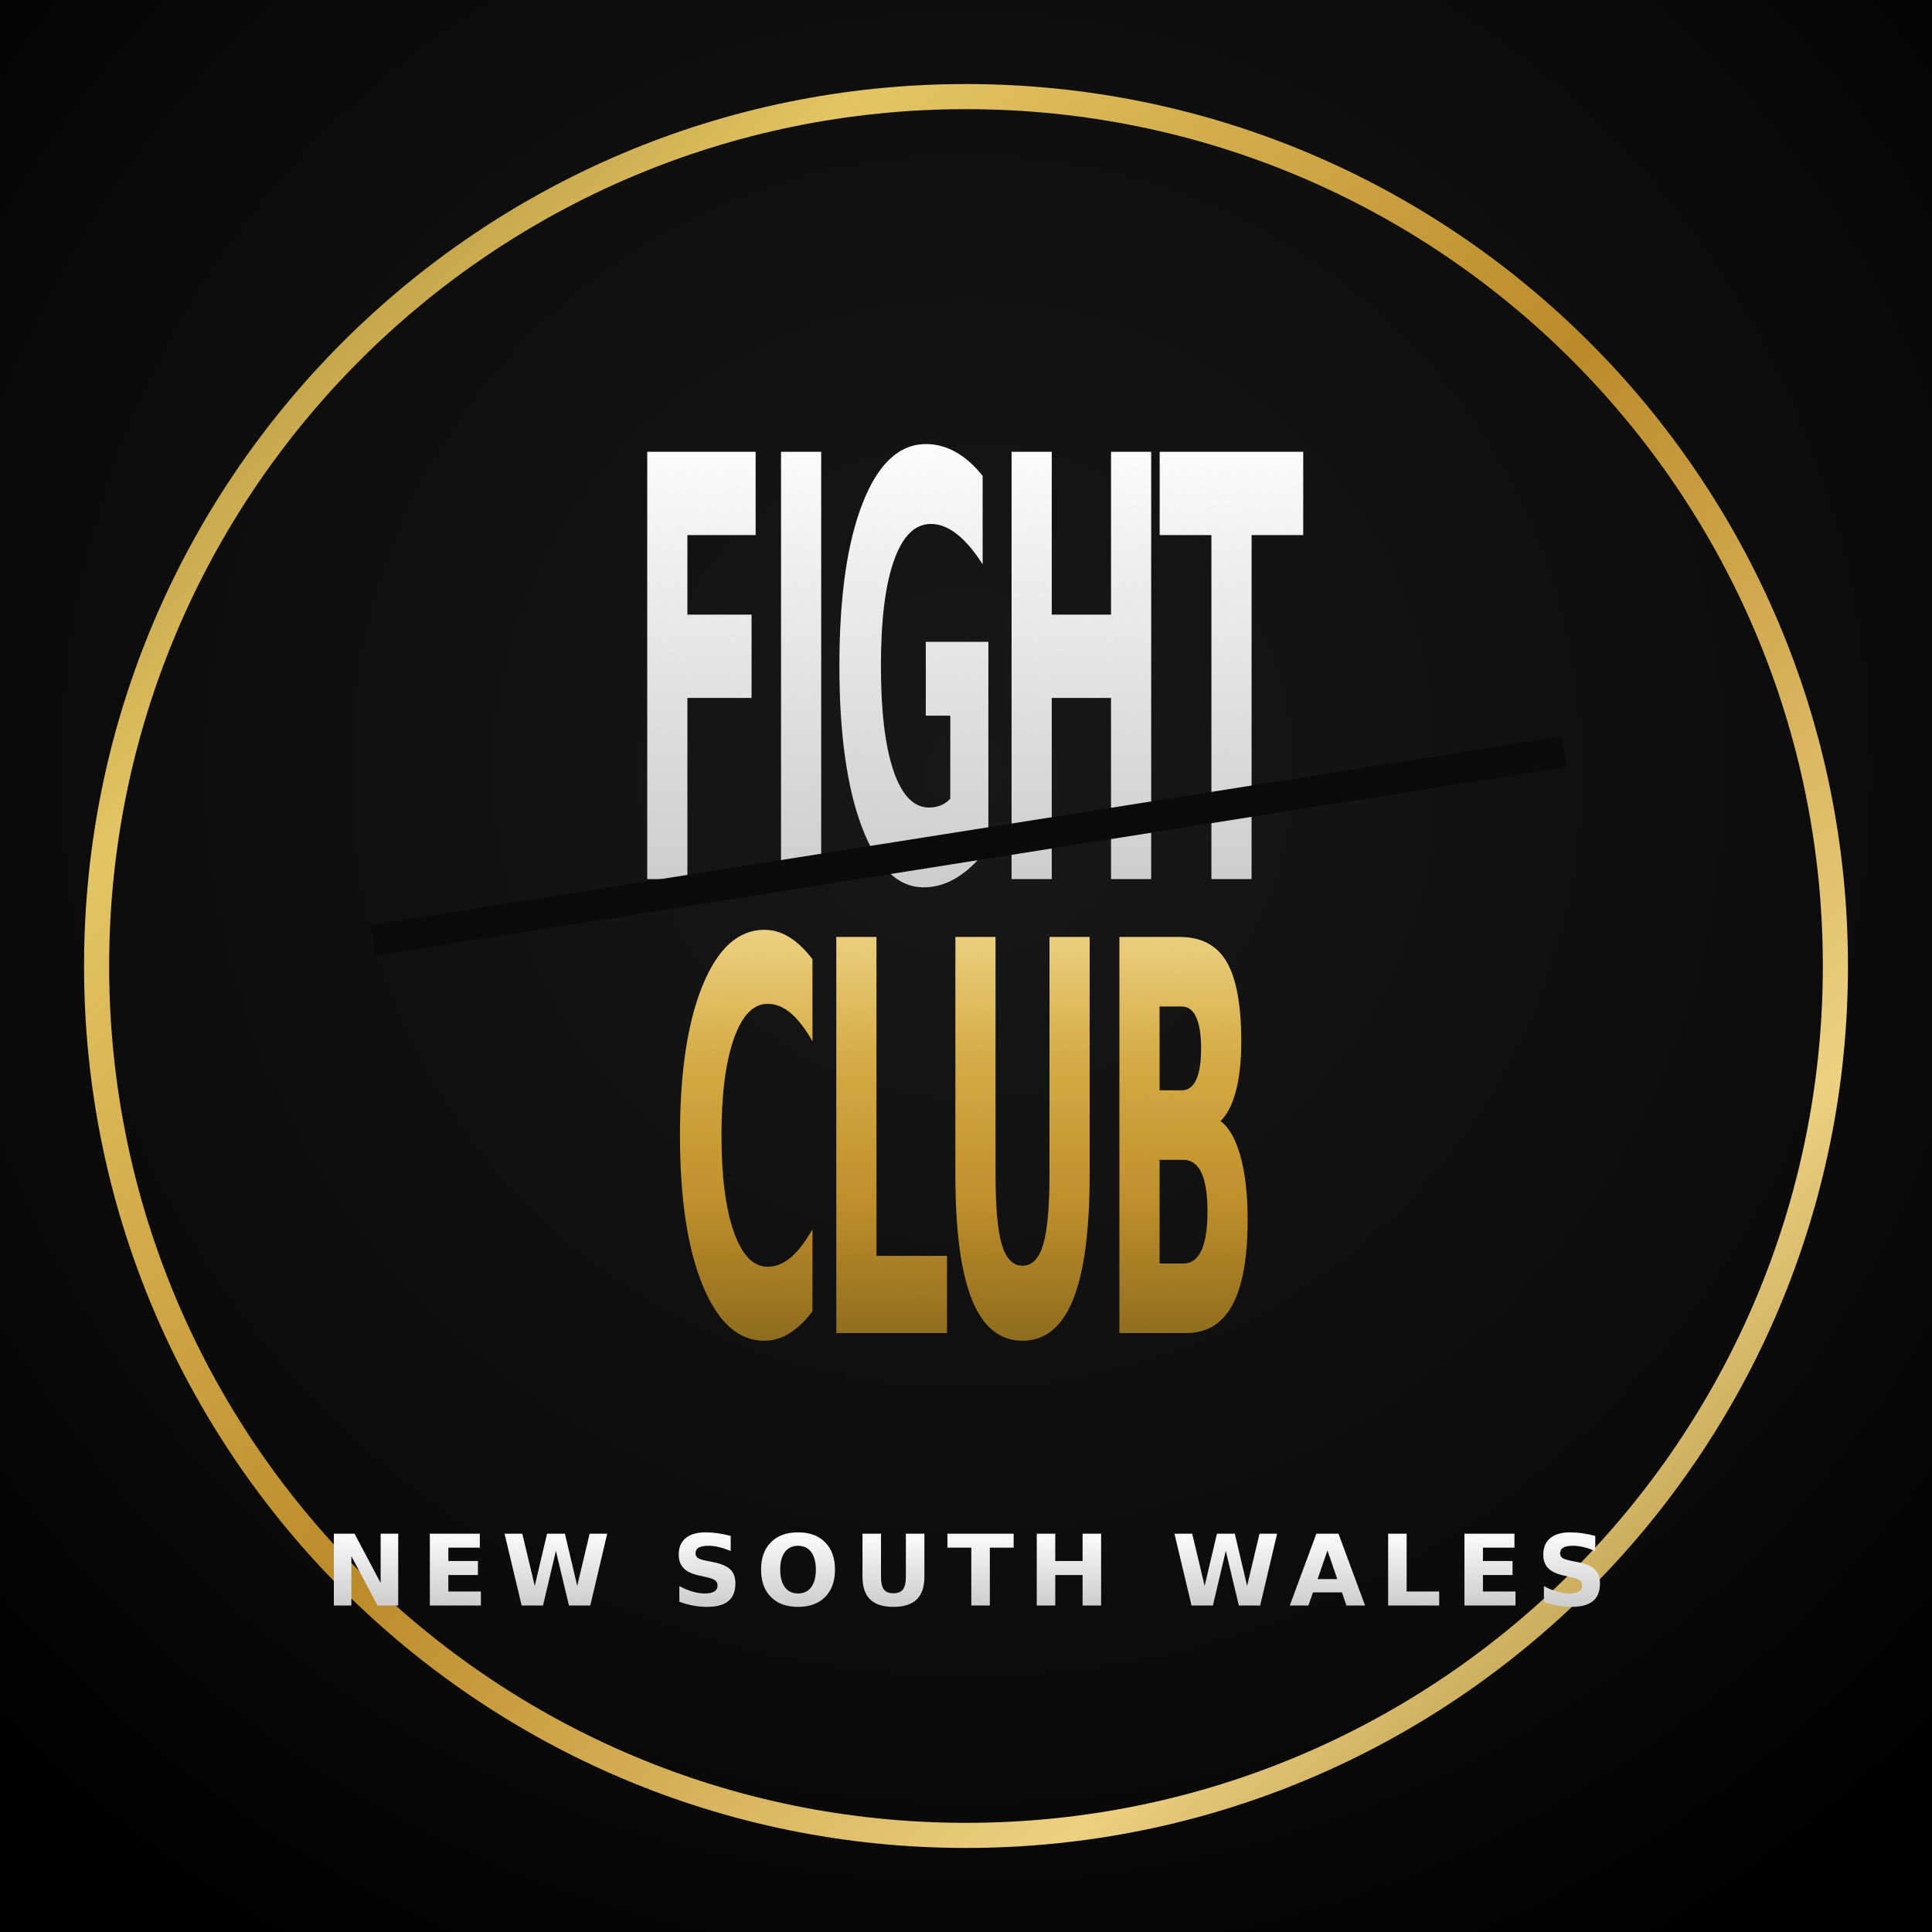
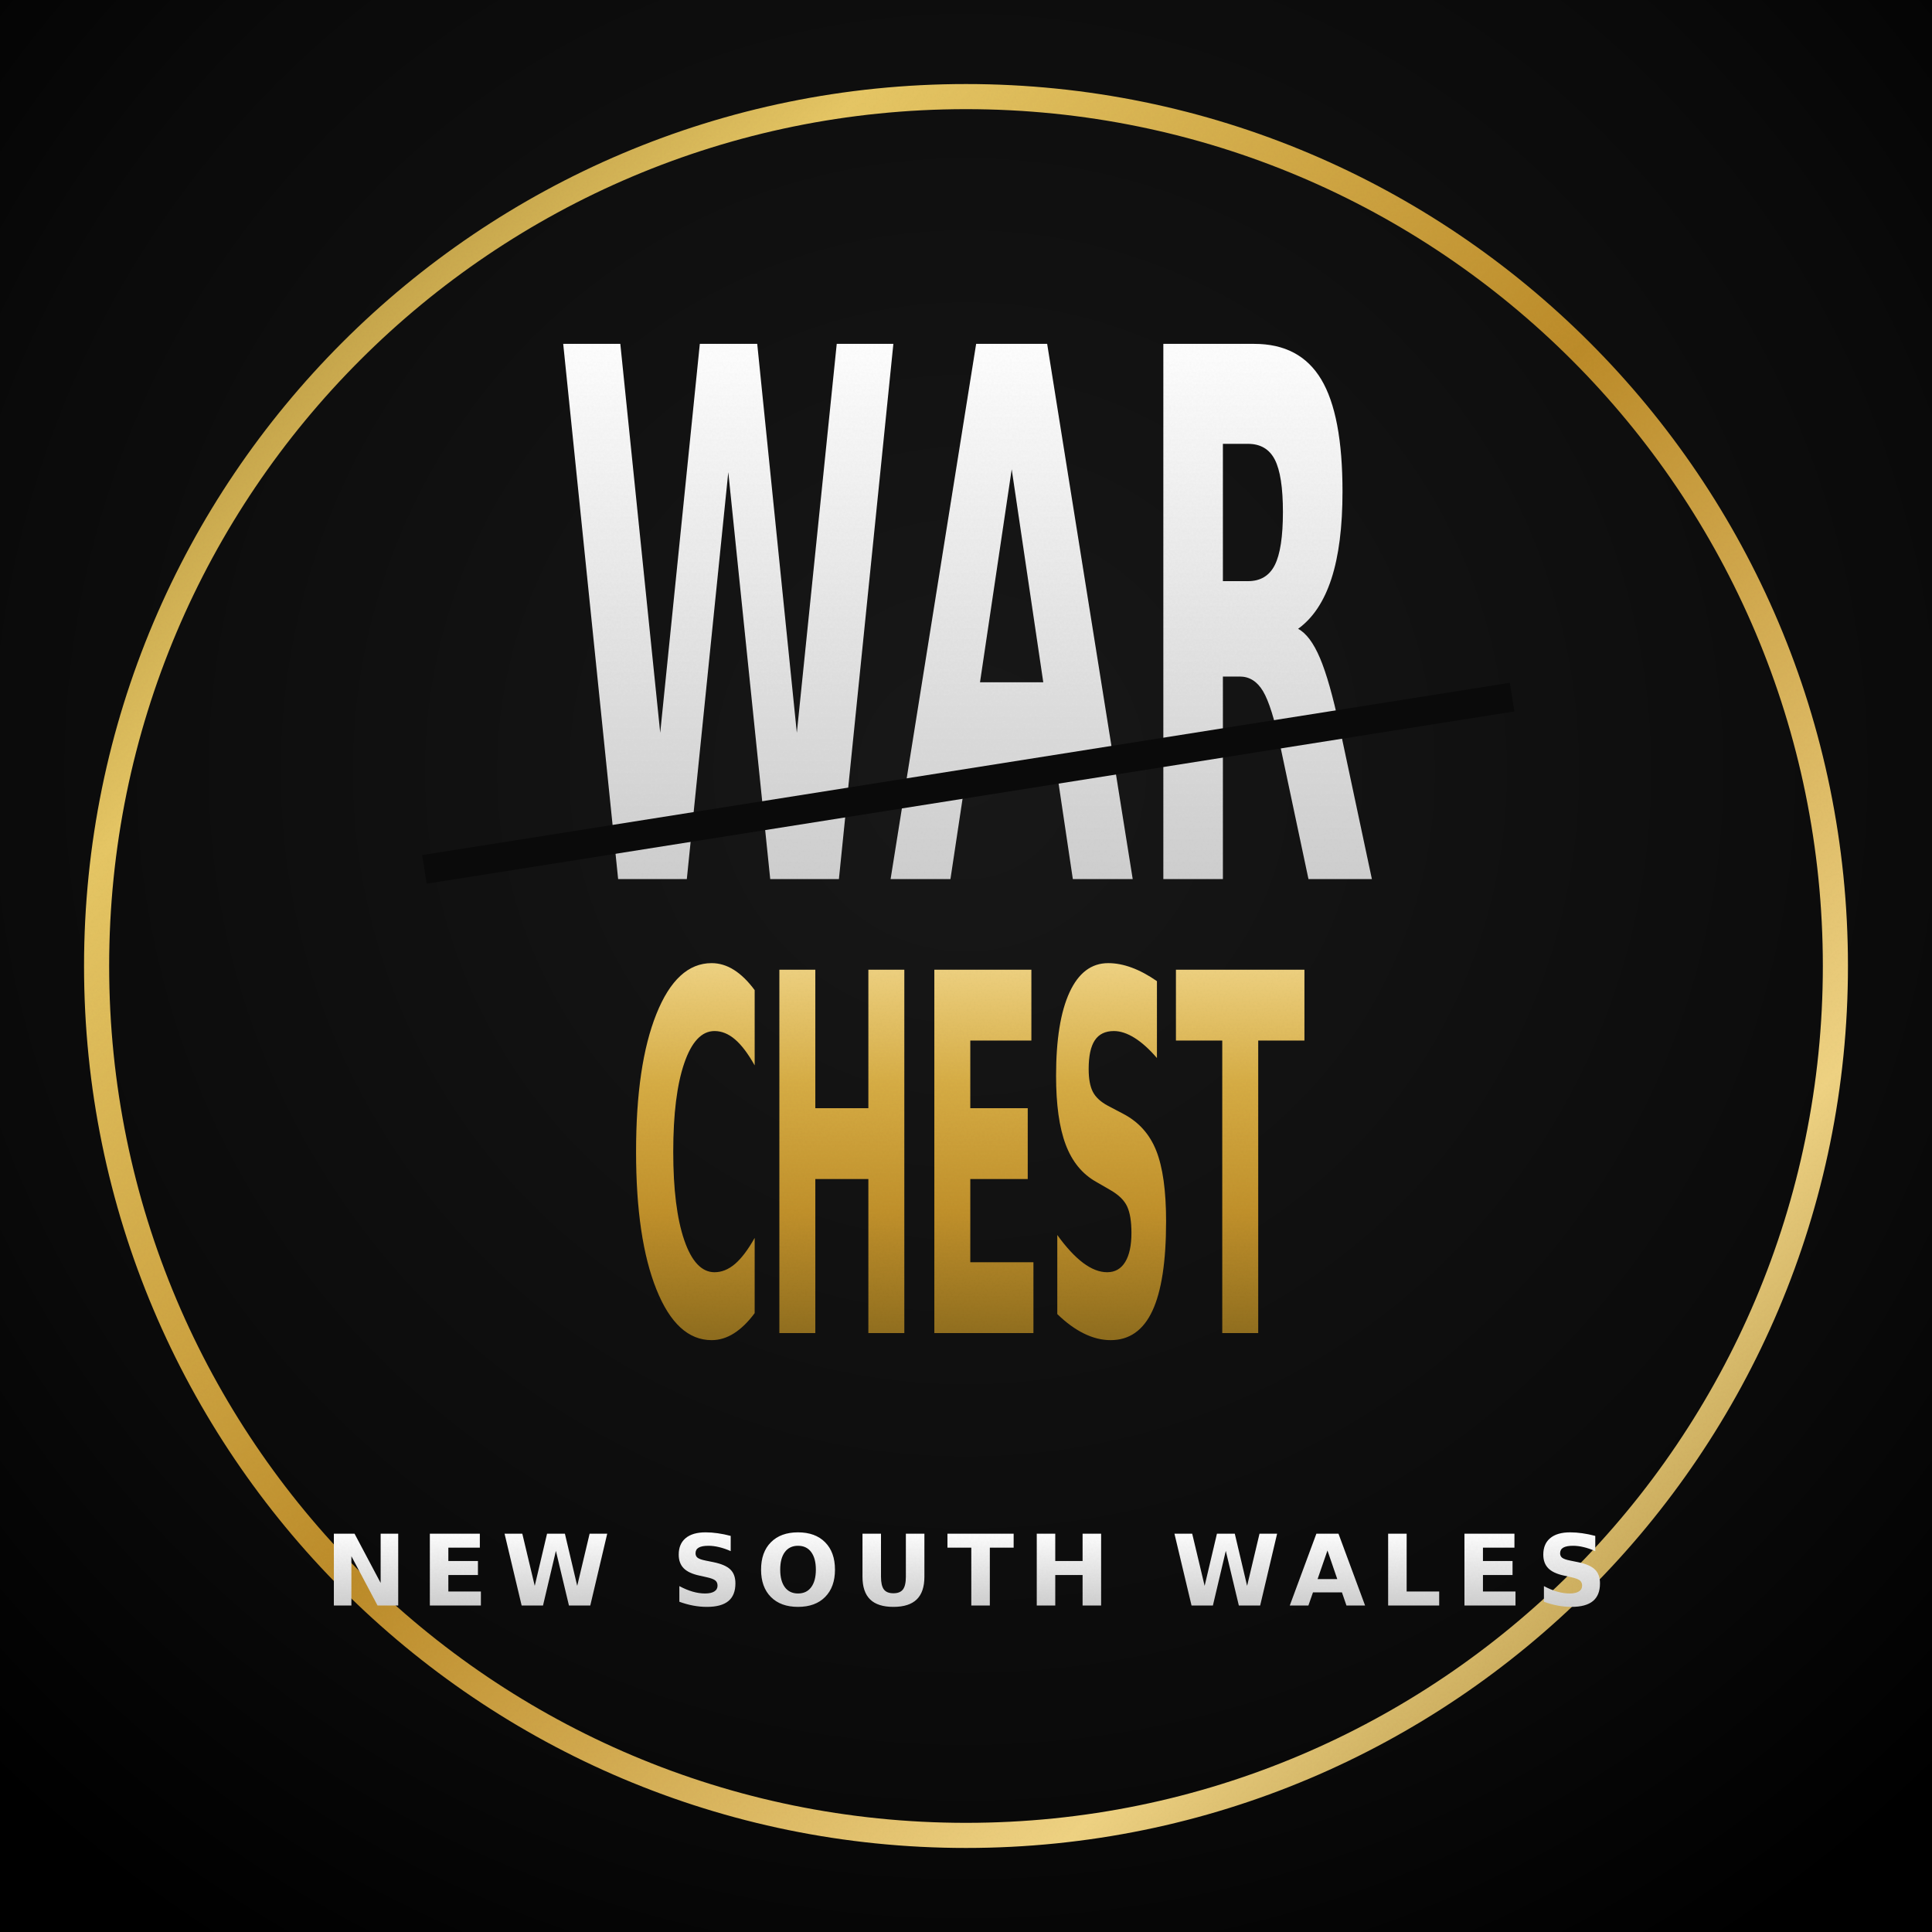
<svg xmlns="http://www.w3.org/2000/svg" width="1000" height="1000" viewBox="0 0 1000 1000">
  <defs>
    <radialGradient id="bg" cx="50%" cy="40%" r="72%">
      <stop offset="0%" stop-color="#181818" />
      <stop offset="72%" stop-color="#0a0a0a" />
      <stop offset="100%" stop-color="#000000" />
    </radialGradient>
    <linearGradient id="gold" x1="0%" y1="0%" x2="0%" y2="100%">
      <stop offset="0%" stop-color="#f0d383" />
      <stop offset="32%" stop-color="#d7ad45" />
      <stop offset="66%" stop-color="#c1912b" />
      <stop offset="100%" stop-color="#8f6d1e" />
    </linearGradient>
    <linearGradient id="goldring" x1="0%" y1="0%" x2="100%" y2="100%">
      <stop offset="0%" stop-color="#8f6d1e" />
      <stop offset="22%" stop-color="#e7c765" />
      <stop offset="50%" stop-color="#bd8c29" />
      <stop offset="78%" stop-color="#f0d383" />
      <stop offset="100%" stop-color="#8f6d1e" />
    </linearGradient>
    <linearGradient id="white" x1="0%" y1="0%" x2="0%" y2="100%">
      <stop offset="0%" stop-color="#ffffff" />
      <stop offset="100%" stop-color="#cfcfcf" />
    </linearGradient>
  </defs>
  <rect width="1000" height="1000" fill="url(#bg)" />
  <circle cx="500" cy="500" r="450" fill="none" stroke="url(#goldring)" stroke-width="13" />
-   <g transform="translate(500,455) scale(1,1.92)" text-anchor="middle" font-family="DejaVu Sans" font-weight="bold">
-     <text x="0" y="0" font-size="158" transform="scale(0.70,1)" fill="url(#white)" letter-spacing="-9">FIGHT</text>
+   <g transform="translate(500,455) scale(1,1.9)" text-anchor="middle" font-family="DejaVu Sans" font-weight="bold">
+     <text x="0" y="0" font-size="200" transform="scale(0.82,1)" fill="url(#white)" letter-spacing="0">WAR</text>
  </g>
-   <g transform="rotate(-9 500 430)">
-     <rect x="188" y="430" width="624" height="16" fill="#0a0a0a" />
+   <g transform="rotate(-9 500 398)">
+     <rect x="215" y="398" width="570" height="15" fill="#0a0a0a" />
  </g>
-   <g transform="translate(500,690) scale(1,1.78)" text-anchor="middle" font-family="DejaVu Sans" font-weight="bold">
-     <text x="0" y="0" font-size="158" transform="scale(0.70,1)" fill="url(#gold)" letter-spacing="-7">CLUB</text>
+   <g transform="translate(500,690) scale(1,1.72)" text-anchor="middle" font-family="DejaVu Sans" font-weight="bold">
+     <text x="0" y="0" font-size="150" transform="scale(0.66,1)" fill="url(#gold)" letter-spacing="-4">CHEST</text>
  </g>
  <g text-anchor="middle">
    <line x1="243" y1="817" x2="323" y2="817" stroke="url(#goldring)" stroke-width="5" />
    <line x1="677" y1="817" x2="757" y2="817" stroke="url(#goldring)" stroke-width="5" />
    <text x="500" y="831" font-family="DejaVu Sans" font-weight="bold" font-size="51" fill="url(#white)" letter-spacing="7">NEW SOUTH WALES</text>
  </g>
  <rect width="1000" height="1000" fill="#000" opacity="0.05" filter="url(#g)" />
  <filter id="g">
    <feTurbulence type="fractalNoise" baseFrequency="0.85" numOctaves="2" seed="11" />
    <feColorMatrix type="matrix" values="0 0 0 0 0 0 0 0 0 0 0 0 0 0 0 0 0 0 0.5 0" />
  </filter>
</svg>
